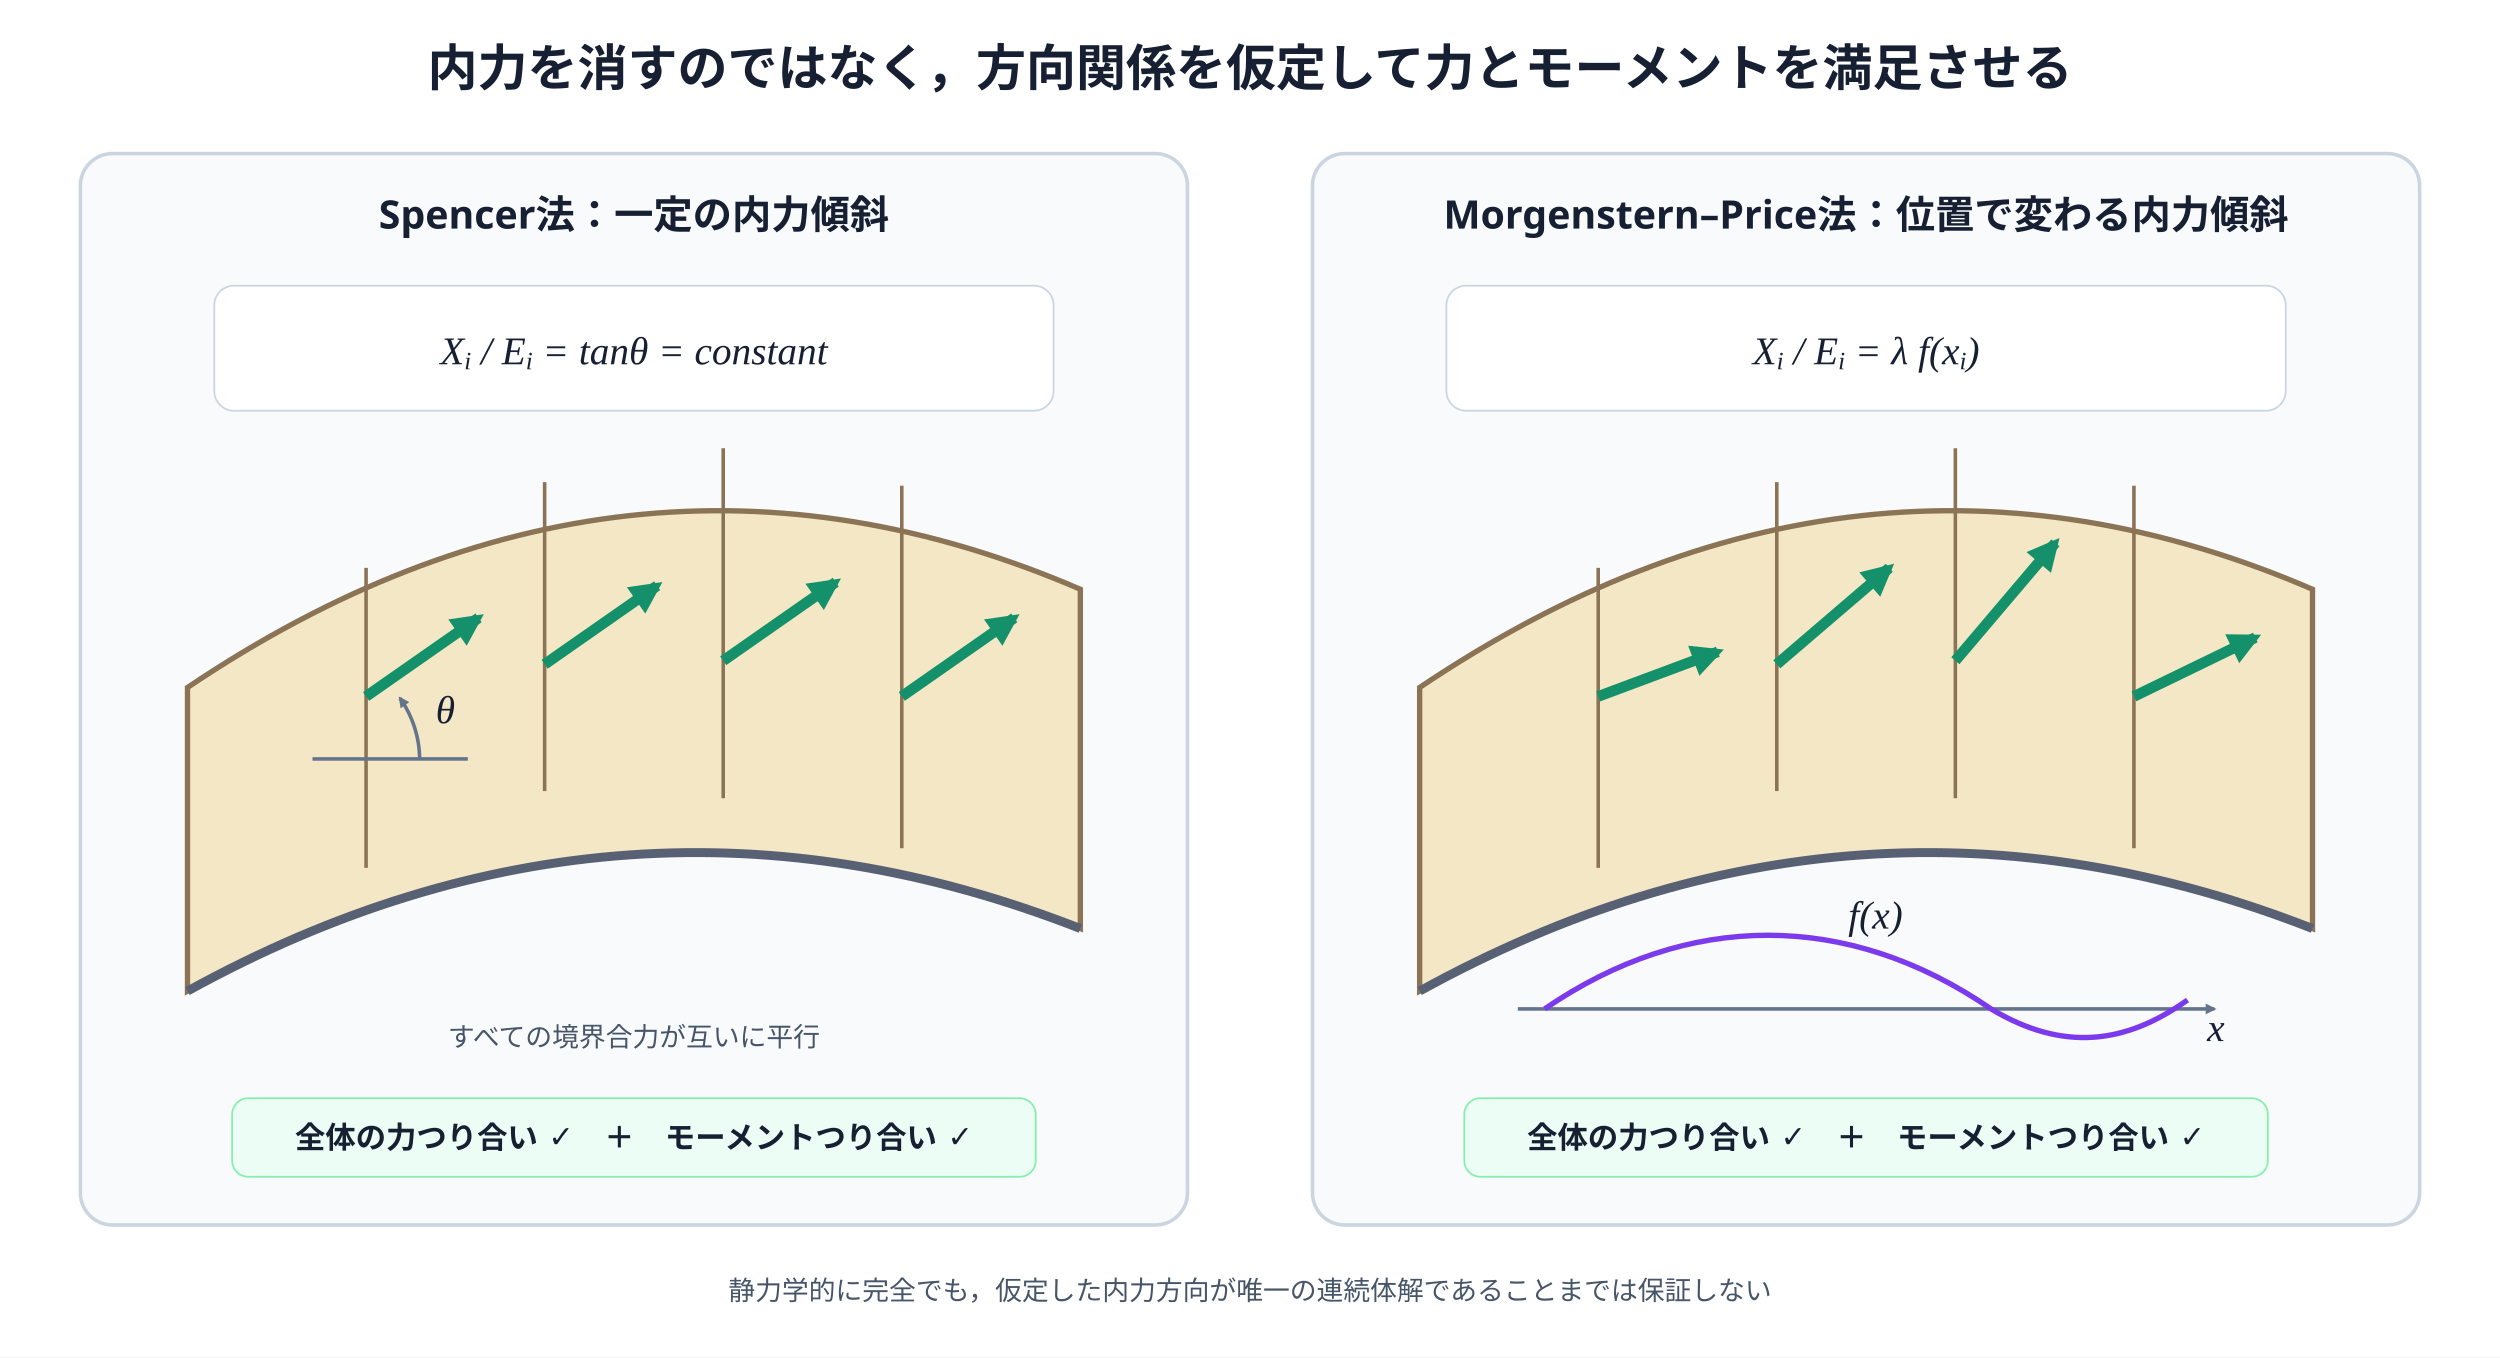
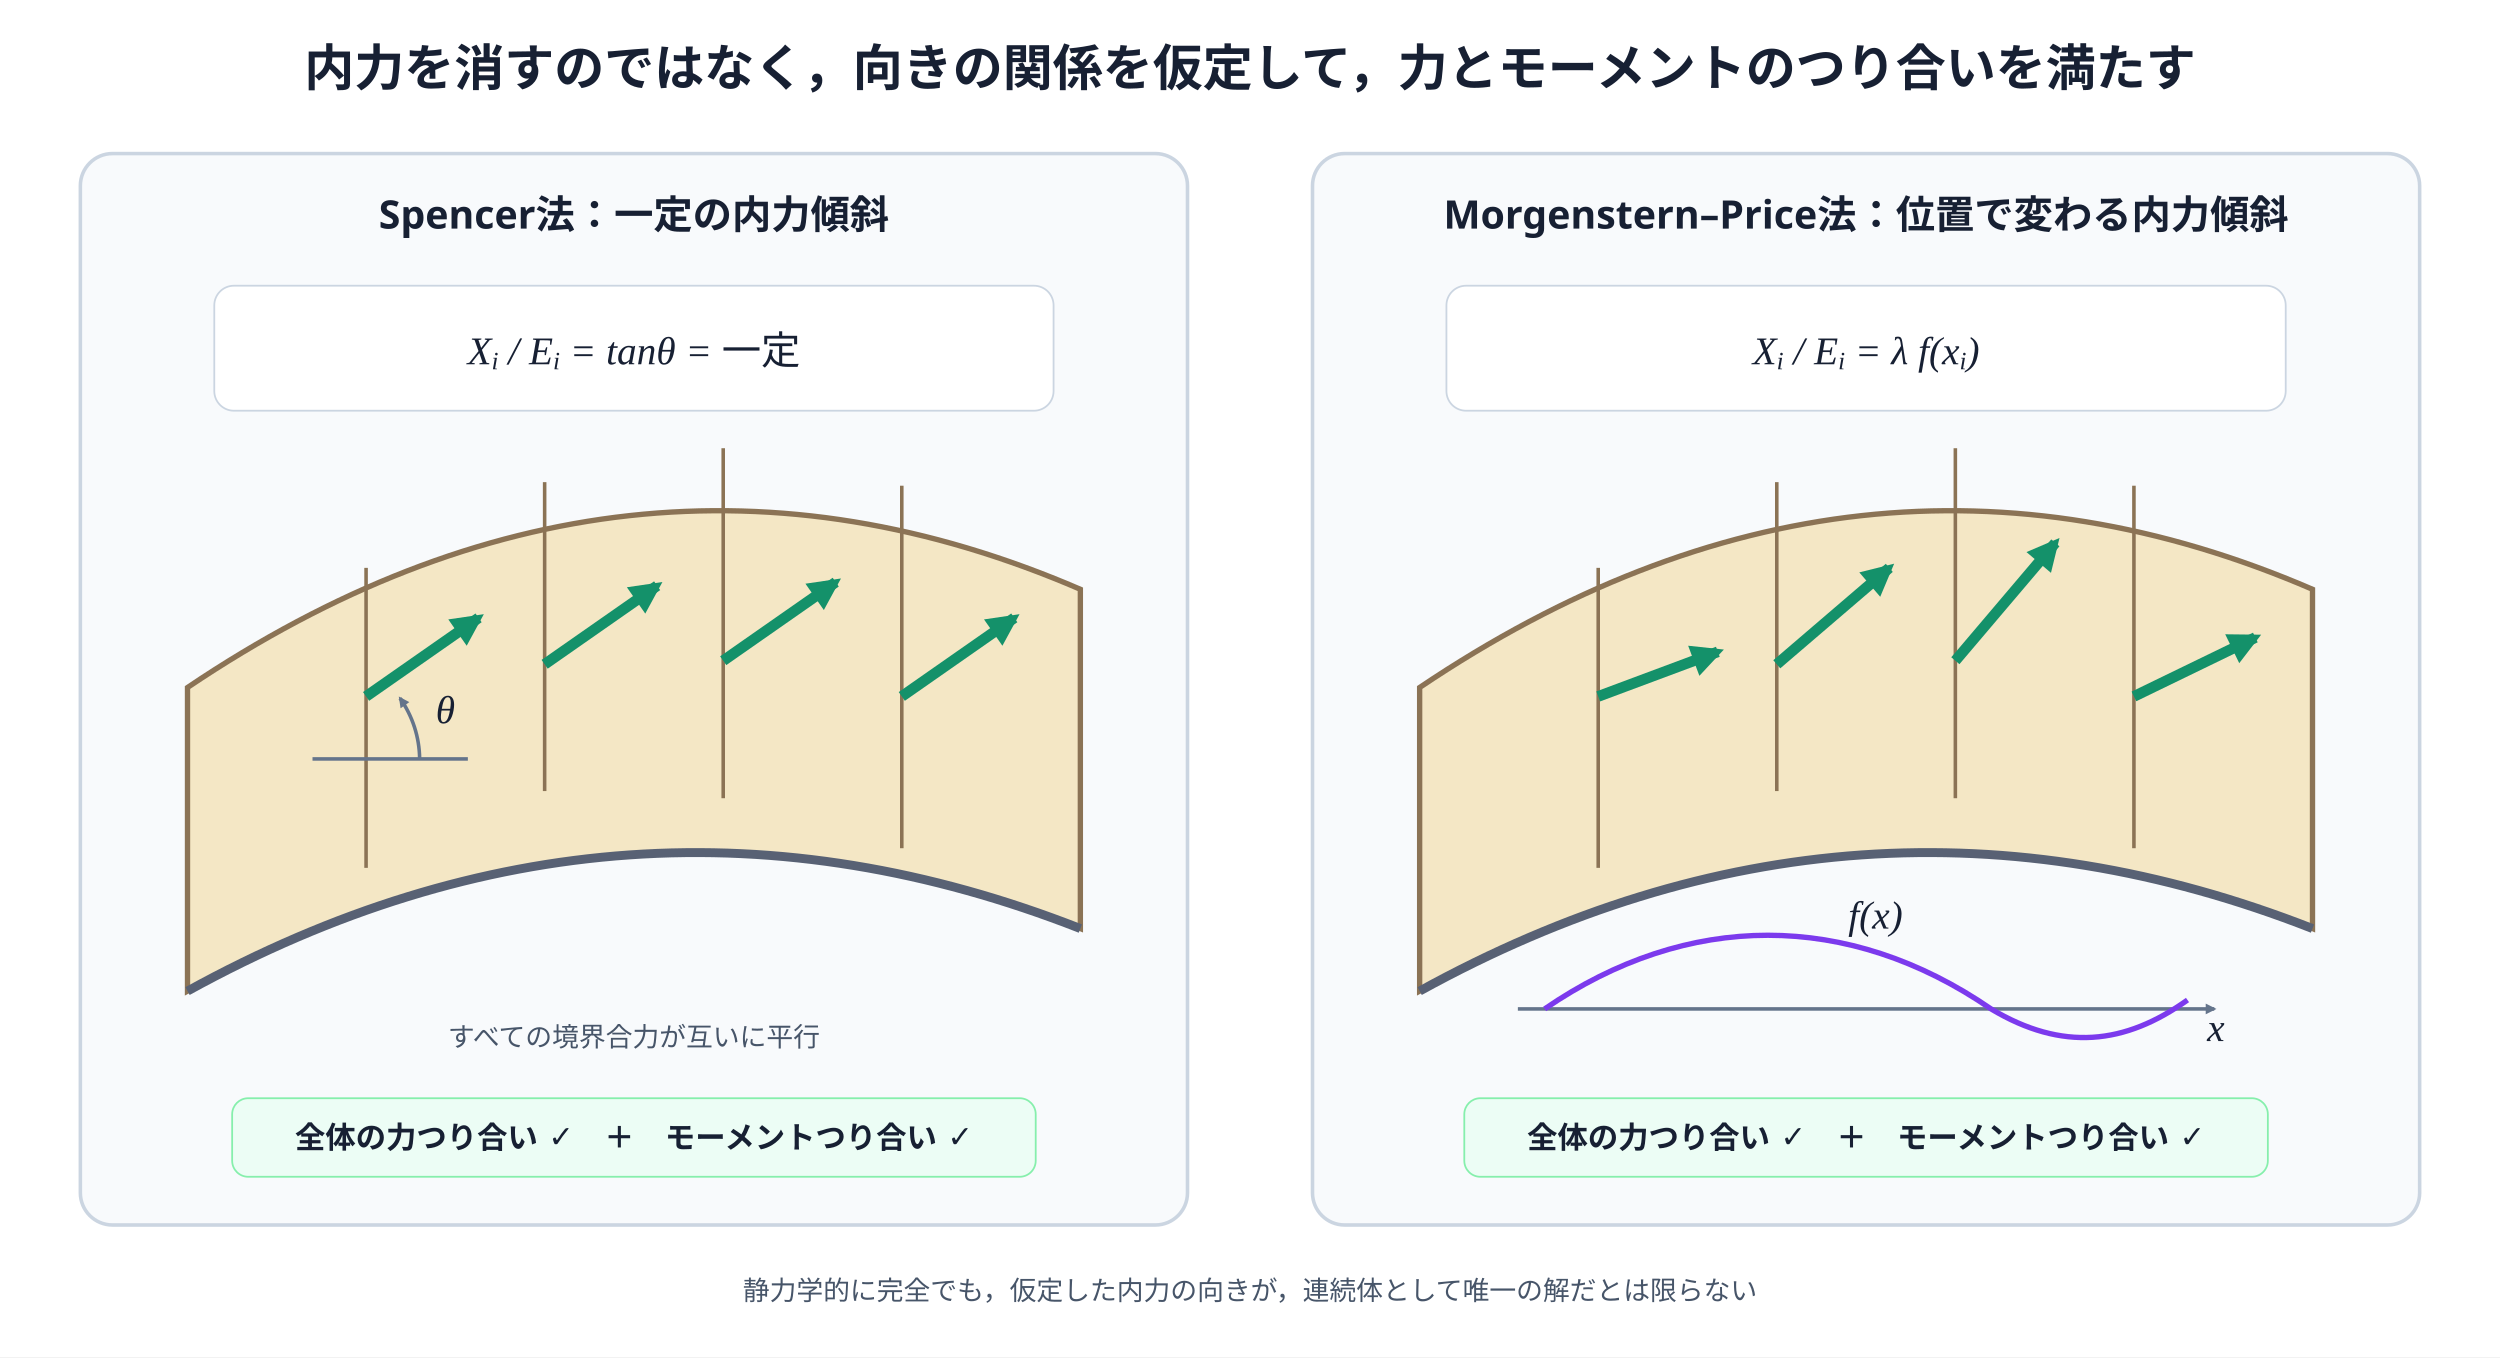
<svg xmlns="http://www.w3.org/2000/svg" width="1400" height="760" viewBox="0 0 1400 760" role="img" aria-labelledby="title desc">
  <defs>
    <marker id="green" viewBox="0 0 10 10" markerWidth="3" markerHeight="3" refX="8" refY="5" orient="auto">
      <path d="M0 0L10 5L0 10Z" fill="#14916a" />
    </marker>
    <marker id="gray" viewBox="0 0 10 10" markerWidth="3" markerHeight="3" refX="8" refY="5" orient="auto">
      <path d="M0 0L10 5L0 10Z" fill="#64748b" />
    </marker>
    <style>
      .title{font:700 28px "Noto Sans JP","Hiragino Sans","Yu Gothic",sans-serif;fill:#172033}.head{font:700 22px "Noto Sans JP","Hiragino Sans","Yu Gothic",sans-serif;fill:#172033}.label{font:600 17px "Noto Sans JP","Hiragino Sans","Yu Gothic",sans-serif;fill:#172033}.small{font:500 15px "Noto Sans JP","Hiragino Sans","Yu Gothic",sans-serif;fill:#475569}.math{font:italic 22px Georgia,"Times New Roman",serif;fill:#172033}.panel{fill:#f8fafc;stroke:#cbd5e1;stroke-width:2}
    </style>
  </defs>
  <rect width="1400" height="760" fill="#fff" />
-   <text x="700" y="48" text-anchor="middle" class="title">内力を消すのではなく，方向関係を仮定して力とモーメントを満足させる</text>
+   <text x="700" y="48" text-anchor="middle" class="title">内力を消すのではなく，向きの関係を仮定して，力とモーメントのつり合いを満たす</text>
  <rect x="45" y="86" width="620" height="600" rx="18" class="panel" />
  <text x="355" y="128" text-anchor="middle" class="head">Spencer法：一定の内力傾斜</text>
  <path d="M105 385 Q350 220 605 330 L605 520 Q350 420 105 555Z" fill="#f4e7c5" stroke="#8b7355" stroke-width="3" />
  <path d="M105 555 Q350 420 605 520" fill="none" stroke="#586174" stroke-width="5" />
  <line x1="205" y1="318" x2="205" y2="486" stroke="#8b7355" stroke-width="2" />
  <line x1="305" y1="270" x2="305" y2="443" stroke="#8b7355" stroke-width="2" />
  <line x1="405" y1="251" x2="405" y2="447" stroke="#8b7355" stroke-width="2" />
  <line x1="505" y1="272" x2="505" y2="475" stroke="#8b7355" stroke-width="2" />
  <g stroke="#14916a" stroke-width="6" marker-end="url(#green)">
    <line x1="205" y1="390" x2="268" y2="346" />
    <line x1="305" y1="372" x2="368" y2="328" />
    <line x1="405" y1="370" x2="468" y2="326" />
    <line x1="505" y1="390" x2="568" y2="346" />
  </g>
  <line x1="175" y1="425" x2="262" y2="425" stroke="#64748b" stroke-width="2" />
  <path d="M235 425 A60 60 0 0 0 224 391" fill="none" stroke="#64748b" stroke-width="2" marker-end="url(#gray)" />
  <text x="244" y="405" class="math">θ</text>
  <rect x="120" y="160" width="470" height="70" rx="11" fill="#fff" stroke="#cbd5e1" />
-   <text x="355" y="204" text-anchor="middle" class="math">X<tspan baseline-shift="sub" font-size="14">i</tspan> / E<tspan baseline-shift="sub" font-size="14">i</tspan> = tanθ = constant</text>
+   <text x="355" y="204" text-anchor="middle" class="math">X<tspan baseline-shift="sub" font-size="14">i</tspan> / E<tspan baseline-shift="sub" font-size="14">i</tspan> = tanθ = <tspan font-style="normal" font-family="'Noto Sans JP','Hiragino Sans','Yu Gothic',sans-serif">一定</tspan>
+   </text>
  <text x="355" y="586" text-anchor="middle" class="small">すべての境界合力が互いに平行</text>
  <rect x="130" y="615" width="450" height="44" rx="9" fill="#ecfdf5" stroke="#86efac" />
  <text x="355" y="643" text-anchor="middle" class="label" fill="#14916a">全体の力つり合い ✓　＋　モーメントつり合い ✓</text>
  <rect x="735" y="86" width="620" height="600" rx="18" class="panel" />
  <text x="1045" y="128" text-anchor="middle" class="head">Morgenstern–Price法：位置で変わる内力傾斜</text>
  <path d="M795 385 Q1040 220 1295 330 L1295 520 Q1040 420 795 555Z" fill="#f4e7c5" stroke="#8b7355" stroke-width="3" />
  <path d="M795 555 Q1040 420 1295 520" fill="none" stroke="#586174" stroke-width="5" />
  <line x1="895" y1="318" x2="895" y2="486" stroke="#8b7355" stroke-width="2" />
  <line x1="995" y1="270" x2="995" y2="443" stroke="#8b7355" stroke-width="2" />
  <line x1="1095" y1="251" x2="1095" y2="447" stroke="#8b7355" stroke-width="2" />
  <line x1="1195" y1="272" x2="1195" y2="475" stroke="#8b7355" stroke-width="2" />
  <line x1="895" y1="390" x2="962" y2="365" stroke="#14916a" stroke-width="6" marker-end="url(#green)" />
  <line x1="995" y1="372" x2="1058" y2="318" stroke="#14916a" stroke-width="6" marker-end="url(#green)" />
  <line x1="1095" y1="370" x2="1151" y2="304" stroke="#14916a" stroke-width="6" marker-end="url(#green)" />
  <line x1="1195" y1="390" x2="1263" y2="357" stroke="#14916a" stroke-width="6" marker-end="url(#green)" />
  <rect x="810" y="160" width="470" height="70" rx="11" fill="#fff" stroke="#cbd5e1" />
  <text x="1045" y="204" text-anchor="middle" class="math">X<tspan baseline-shift="sub" font-size="14">i</tspan> / E<tspan baseline-shift="sub" font-size="14">i</tspan> = λ f(x<tspan baseline-shift="sub" font-size="14">i</tspan>)</text>
  <g transform="translate(850 565)">
    <line x1="0" y1="0" x2="390" y2="0" stroke="#64748b" stroke-width="2" marker-end="url(#gray)" />
    <path d="M15 0 C95 -55 185 -55 265 0 C305 24 340 20 375 -5" fill="none" stroke="#7c3aed" stroke-width="3" />
    <text x="386" y="18" class="math">x</text>
    <text x="185" y="-45" class="math" fill="#7c3aed">f(x)</text>
  </g>
  <rect x="820" y="615" width="450" height="44" rx="9" fill="#ecfdf5" stroke="#86efac" />
  <text x="1045" y="643" text-anchor="middle" class="label" fill="#14916a">全体の力つり合い ✓　＋　モーメントつり合い ✓</text>
-   <text x="700" y="728" text-anchor="middle" class="small">静力学的に完全でも，仮定した内力方向が唯一の連続体解であることまでは保証しない</text>
+   <text x="700" y="728" text-anchor="middle" class="small">静力学的に完全でも，仮定した内力の向きが，連続体として唯一の解だとは限らない</text>
</svg>
